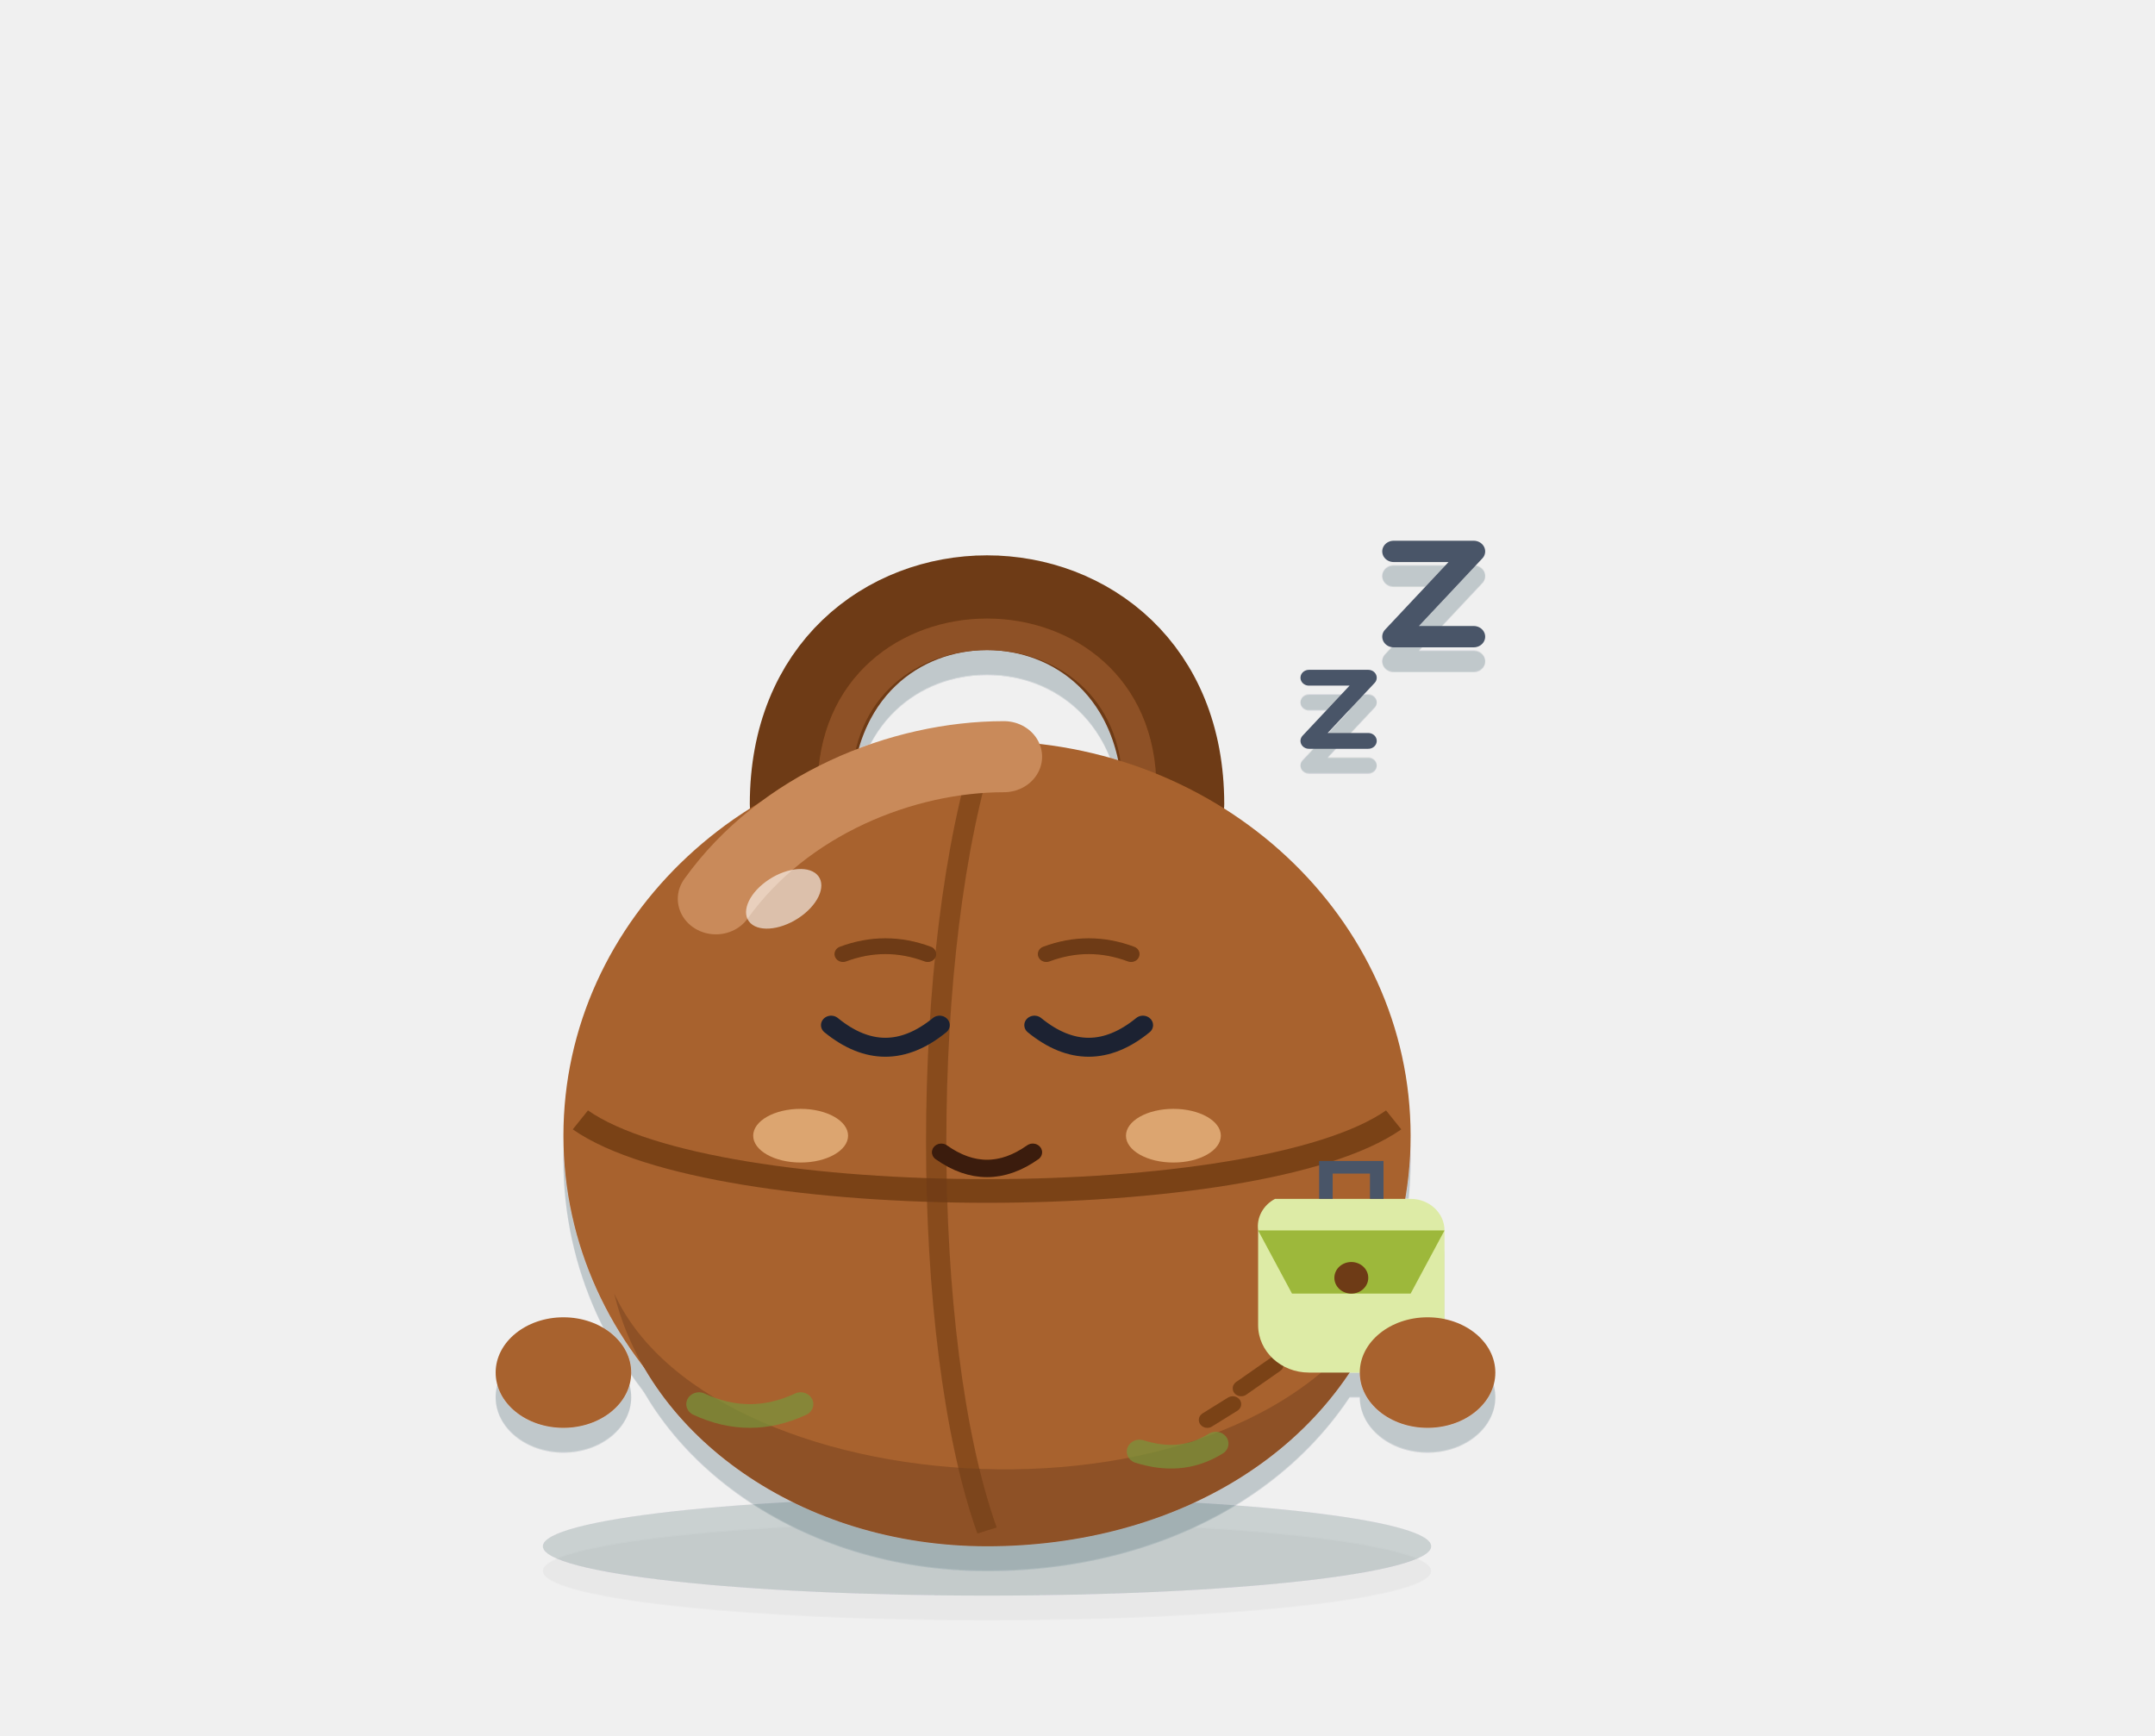
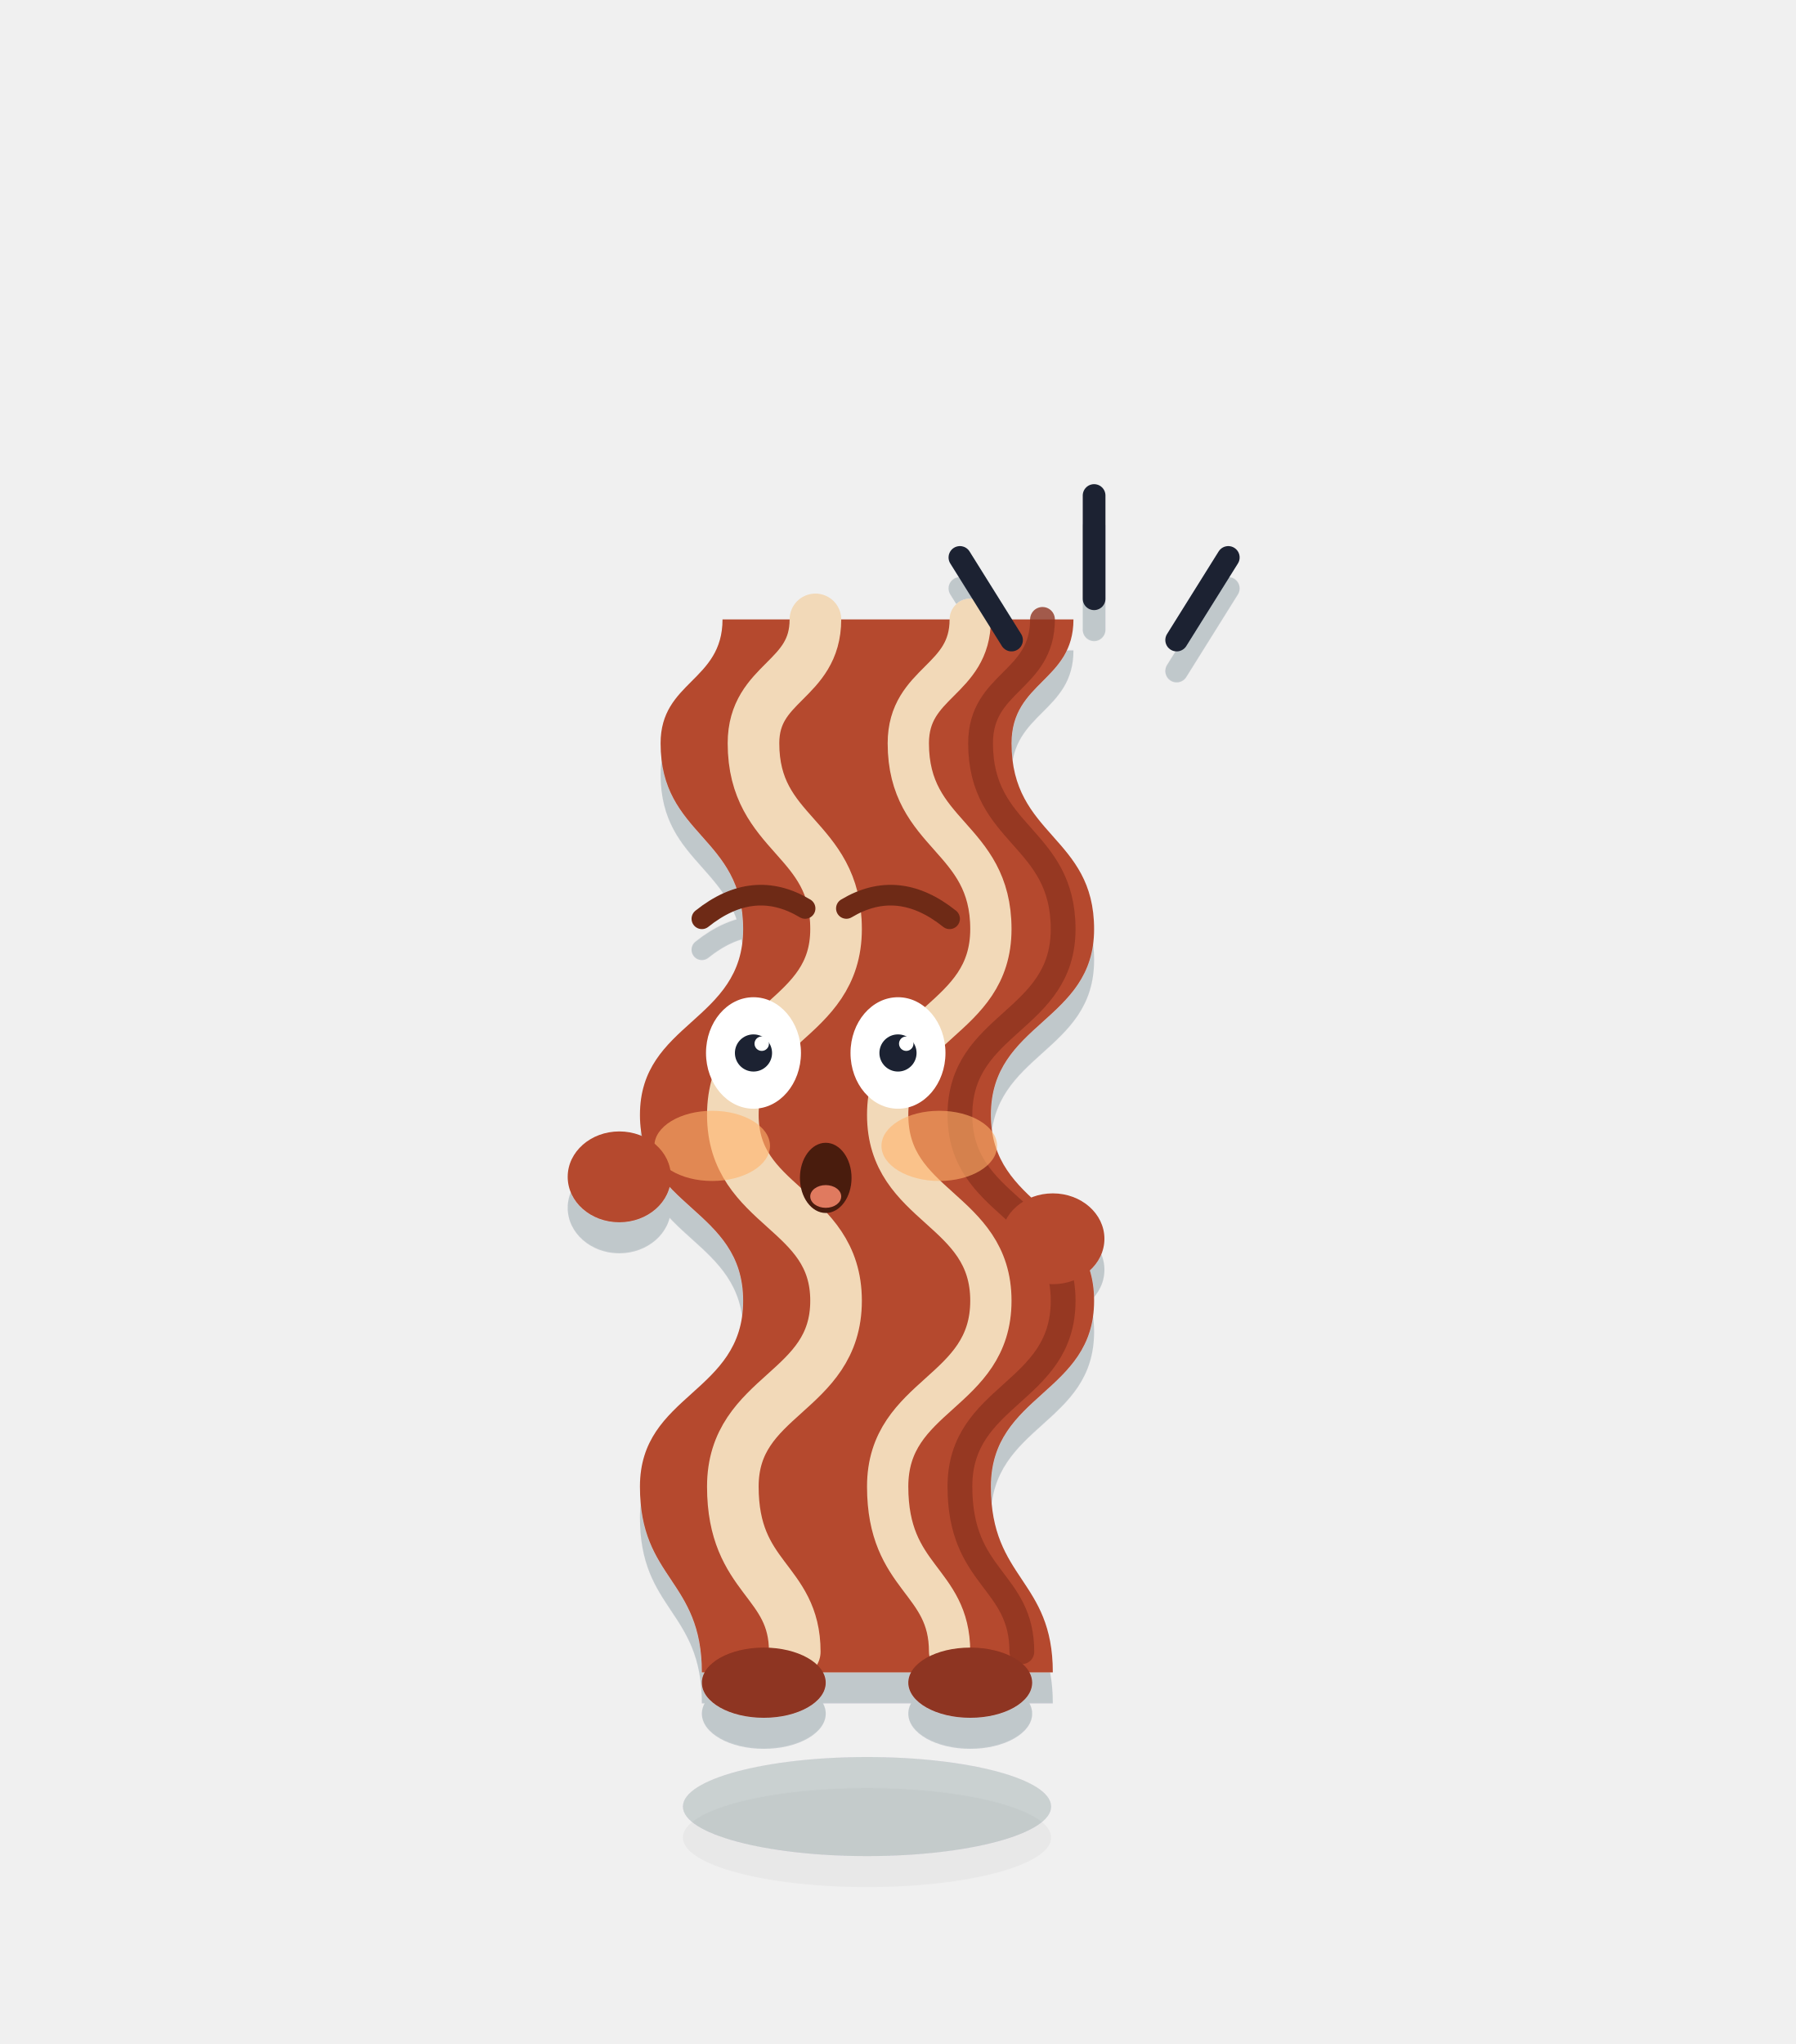
- <svg xmlns="http://www.w3.org/2000/svg" viewBox="-62 -72 262 211" role="img" aria-labelledby="km-title">
+ <svg xmlns="http://www.w3.org/2000/svg" viewBox="-62 -66 174 198" role="img" aria-labelledby="km-title">
  <style>
  .km-night-only, .km-evening-only { display: none; }
  svg[data-km-evening="1"] .km-evening-only { display: inline; }
  svg[data-km-night="1"] .km-night-only { display: inline; }
  svg[data-km-night="1"] .km-day-only { display: none; }
  .km-screen { mix-blend-mode: screen; }
  .km-grain { mix-blend-mode: multiply; }
  .km-bob { animation: km-bob 3.6s ease-in-out infinite alternate; }
  .km-drift { animation: km-drift 40s ease-in-out infinite alternate; }
  .km-turn { animation: km-turn 90s linear infinite; }
  .km-twinkle { animation: km-twinkle 2.8s ease-in-out infinite; transform-box: fill-box; transform-origin: center; }
  .km-fall { animation: km-fall 1.4s linear infinite; }
  .km-light { animation: km-light 7s linear infinite; }
  .km-steam { animation: km-steam 3s ease-in-out infinite; }
  .km-flag { animation: km-flag 2.4s ease-in-out infinite alternate; transform-box: fill-box; transform-origin: left center; }
  .km-wag { animation: km-wag 0.6s ease-in-out infinite alternate; transform-box: fill-box; transform-origin: left bottom; }
  .km-gallop { animation: km-gallop 0.45s ease-in-out infinite alternate; }
  .km-sway { animation: km-sway 6s ease-in-out infinite alternate; transform-box: fill-box; transform-origin: bottom; }
  .km-buzz { animation: km-buzz 1.6s ease-in-out infinite alternate; }
  .km-fish { animation: km-fish 7s ease-in-out infinite; }
  .km-ff { animation: km-ff 10s ease-in-out infinite; }
  .km-blink { animation: km-blink 2.6s ease-in-out infinite; }
  .km-zz { animation: km-zz 3.2s ease-in-out infinite; }
  .km-breathe { animation: km-breathe 3.4s ease-in-out infinite; transform-box: fill-box; transform-origin: center bottom; }
  .km-ear-l, .km-ear-r { transform-box: fill-box; transform-origin: bottom center; animation: km-ear 4s ease-in-out infinite; }
  .km-ear-r { animation-delay: -0.4s; }
  .km-treat, .km-card-wave { animation: km-lift 2.6s ease-in-out infinite alternate; }
  .km-face-thinking, .km-face-oh, .km-talk { display: none; }
  [data-km-mood="thinking"] .km-face-happy, [data-km-mood="oh"] .km-face-happy { display: none; }
  [data-km-mood="thinking"] .km-face-thinking, [data-km-mood="oh"] .km-face-oh, [data-km-talk="1"] .km-talk { display: inline; }
  .km-dots circle { animation: km-dots 1.2s ease-in-out infinite; }
  .km-dots circle:nth-child(2) { animation-delay: -0.8s; }
  .km-dots circle:nth-child(3) { animation-delay: -0.4s; }
  .km-ashore .dt-splash { display: none; }
  svg[data-km-night="1"] [data-km-awake="1"] .km-day-only { display: inline; }
  svg[data-km-night="1"] [data-km-awake="1"] .km-night-only { display: none; }
  [data-km-part="telescope"] { cursor: pointer; }
  svg:not([data-km-night="1"]) :is(.km-twinkle, .km-ff, .km-blink, .km-zz, .km-breathe) { animation: none; }
  @keyframes km-dots { 0%, 100% { opacity: 0.3; } 50% { opacity: 1; } }
  @keyframes km-bob { from { transform: translateY(0); } to { transform: translateY(-4px); } }
  @keyframes km-gallop { from { transform: translateY(0) rotate(0deg); } to { transform: translateY(-5px) rotate(-2deg); } }
  @keyframes km-drift { from { transform: translateX(0); } to { transform: translateX(36px); } }
  @keyframes km-turn { to { transform: rotate(360deg); } }
  @keyframes km-twinkle { 0%, 100% { opacity: 1; transform: scale(1); } 50% { opacity: 0.55; transform: scale(0.8); } }
  @keyframes km-fall { to { stroke-dashoffset: -40; } }
  @keyframes km-light { to { stroke-dashoffset: -280; } }
  @keyframes km-steam { 0% { opacity: 0; transform: translateY(6px); } 40% { opacity: 0.9; } 100% { opacity: 0; transform: translateY(-10px); } }
  @keyframes km-flag { from { transform: skewY(0deg); } to { transform: skewY(6deg); } }
  @keyframes km-wag { from { transform: rotate(-10deg); } to { transform: rotate(14deg); } }
  @keyframes km-sway { from { transform: rotate(-1.5deg); } to { transform: rotate(1.5deg); } }
  @keyframes km-buzz { from { transform: translate(0, 0); } to { transform: translate(3px, -2px); } }
  @keyframes km-fish { 0%, 70%, 100% { transform: translateY(30px); opacity: 0; } 78% { opacity: 1; } 85% { transform: translateY(-8px); opacity: 1; } 92% { transform: translateY(20px); opacity: 0; } }
  @keyframes km-ff { 0%, 100% { transform: translate(0, 0); } 25% { transform: translate(14px, -10px); } 50% { transform: translate(26px, 4px); } 75% { transform: translate(8px, 14px); } }
  @keyframes km-blink { 0%, 100% { opacity: 1; } 45% { opacity: 0.25; } 60% { opacity: 1; } }
  @keyframes km-zz { 0% { opacity: 0; transform: translate(0, 6px); } 30% { opacity: 1; } 100% { opacity: 0; transform: translate(6px, -14px); } }
  @keyframes km-breathe { 0%, 100% { transform: scale(1, 1); } 50% { transform: scale(1.02, 1.05); } }
  @keyframes km-ear { 0%, 80%, 100% { transform: rotate(0deg); } 88% { transform: rotate(-6deg); } 94% { transform: rotate(3deg); } }
  @keyframes km-lift { from { transform: translateY(0); } to { transform: translateY(-3px); } }
  @media (prefers-reduced-motion: reduce) { svg * { animation: none !important; } }
</style>
  <defs>
    <filter id="layer" x="-10%" y="-10%" width="120%" height="130%">
      <feDropShadow dx="0" dy="5" stdDeviation="0" flood-color="#1A2433" flood-opacity="0.18" />
    </filter>
    <filter id="layer-sm" x="-10%" y="-10%" width="120%" height="130%">
      <feDropShadow dx="0" dy="3" stdDeviation="0" flood-color="#1A2433" flood-opacity="0.2" />
    </filter>
    <filter id="grain" x="0" y="0" width="100%" height="100%">
      <feTurbulence type="fractalNoise" baseFrequency="0.85" numOctaves="2" seed="7" result="n" />
      <feColorMatrix in="n" type="matrix" values="0 0 0 0 0.1  0 0 0 0 0.14  0 0 0 0 0.2  0 0 0 0.55 -0.12" />
    </filter>
    <filter id="km-light" x="0" y="0" width="100%" height="100%" color-interpolation-filters="sRGB">
      <feColorMatrix id="km-light-m" type="matrix" values="1 0 0 0 0  0 1 0 0 0  0 0 1 0 0  0 0 0 1 0" />
    </filter>
    <linearGradient id="km-sky-g" gradientUnits="userSpaceOnUse" x1="0" y1="0" x2="0" y2="900">
      <stop id="km-sky-0" offset="0" stop-color="#7FB8D8" />
      <stop id="km-sky-1" offset="0.6" stop-color="#B4D8E6" />
      <stop id="km-sky-2" offset="1" stop-color="#EAF3EC" />
    </linearGradient>
    <radialGradient id="km-glow-g">
      <stop offset="0" stop-color="#FFB46E" stop-opacity="0.9" />
      <stop offset="0.4" stop-color="#FFC98F" stop-opacity="0.4" />
      <stop offset="1" stop-color="#FFC98F" stop-opacity="0" />
    </radialGradient>
    <linearGradient id="km-fade-orchard-1" gradientUnits="userSpaceOnUse" x1="560" y1="0" x2="690" y2="0">
      <stop offset="0" stop-color="#525C12" stop-opacity="1" />
      <stop offset="1" stop-color="#525C12" stop-opacity="0" />
    </linearGradient>
    <linearGradient id="km-fade-orchard-2" gradientUnits="userSpaceOnUse" x1="560" y1="0" x2="690" y2="0">
      <stop offset="0" stop-color="#7D8A26" stop-opacity="1" />
      <stop offset="1" stop-color="#7D8A26" stop-opacity="0" />
    </linearGradient>
    <linearGradient id="km-fade-field-1" gradientUnits="userSpaceOnUse" x1="930" y1="0" x2="1060" y2="0">
      <stop offset="0" stop-color="#78963A" stop-opacity="0" />
      <stop offset="1" stop-color="#78963A" stop-opacity="1" />
    </linearGradient>
    <linearGradient id="km-fade-field-2" gradientUnits="userSpaceOnUse" x1="930" y1="0" x2="1060" y2="0">
      <stop offset="0" stop-color="#9CB54A" stop-opacity="0" />
      <stop offset="1" stop-color="#9CB54A" stop-opacity="1" />
    </linearGradient>
    <linearGradient id="km-ground-1" gradientUnits="userSpaceOnUse" x1="420" y1="0" x2="1220" y2="0">
      <stop offset="0" stop-color="#525C12" />
      <stop offset="0.34" stop-color="#525C12" />
      <stop offset="0.5" stop-color="#6A7E2A" />
      <stop offset="0.66" stop-color="#78963A" />
      <stop offset="1" stop-color="#78963A" />
    </linearGradient>
    <linearGradient id="km-ground-2" gradientUnits="userSpaceOnUse" x1="420" y1="0" x2="1220" y2="0">
      <stop offset="0" stop-color="#7D8A26" />
      <stop offset="0.34" stop-color="#7D8A26" />
      <stop offset="0.5" stop-color="#93A83E" />
      <stop offset="0.66" stop-color="#9CB54A" />
      <stop offset="1" stop-color="#9CB54A" />
    </linearGradient>
    <radialGradient id="km-pool-g">
      <stop offset="0" stop-color="#FFC37A" stop-opacity="0.55" />
      <stop offset="1" stop-color="#FFC37A" stop-opacity="0" />
    </radialGradient>
    <clipPath id="km-moon-clip">
      <use href="#km-moon-lit" />
    </clipPath>
    <symbol id="star" viewBox="-10 -10 20 20">
      <path d="M0 -10 C1.2 -2.5 2.5 -1.2 10 0 C2.5 1.2 1.2 2.5 0 10 C-1.2 2.5 -2.5 1.2 -10 0 C-2.5 -1.2 -1.2 -2.5 0 -10 Z" fill="#FFFFFF" />
    </symbol>
  </defs>
  <g filter="url(#layer-sm)">
-     <ellipse cx="58" cy="116" rx="54" ry="6" fill="#1A2433" opacity="0.16" />
-     <g transform="translate(58 116) scale(1.03 0.96) translate(-58 -116)">
-       <path d="M36 22 C36 -12 80 -12 80 22" stroke="#6E3A12" stroke-width="12" stroke-linecap="round" fill="none" />
-       <path d="M40 20 C40 -6 76 -6 76 20" stroke="#8E5126" stroke-width="4" stroke-linecap="round" fill="none" />
-       <circle cx="58" cy="64" r="50" fill="#A8622E" />
-       <path d="M14 84 C26 112 92 116 106 82 C100 104 80 116 58 116 C36 116 18 102 14 84 Z" fill="#8E5126" />
-       <path d="M10 62 C26 74 90 74 106 62" stroke="#6E3A12" stroke-width="3" fill="none" opacity="0.8" />
-       <path d="M58 14 C50 40 50 90 58 114" stroke="#6E3A12" stroke-width="2.4" fill="none" opacity="0.55" />
-       <path d="M26 34 C34 22 48 16 60 16" stroke="#C98A5A" stroke-width="9" stroke-linecap="round" fill="none" />
-       <ellipse cx="34" cy="34" rx="5" ry="3" fill="#FFFFFF" opacity="0.6" transform="rotate(-35 34 34)" />
-       <path d="M88 96 l4 -3 M93 92 l4 -3 M84 100 l3 -2" stroke="#6E3A12" stroke-width="2" stroke-linecap="round" opacity="0.8" />
-       <path d="M24 98 c4 2 8 2 12 0 M76 104 c3 1 6 1 9 -1" stroke="#78963A" stroke-width="3" stroke-linecap="round" opacity="0.7" />
-       <path d="M39.6 50 q6.4 5.6 12.8 0 M63.6 50 q6.4 5.6 12.8 0" stroke="#1A2433" stroke-width="2.4" stroke-linecap="round" stroke-linejoin="round" fill="none" />
-       <path d="M41 41 q5 -2 10 0 M65 41 q5 -2 10 0" stroke="#6E3A12" stroke-width="2" stroke-linecap="round" stroke-linejoin="round" fill="none" />
-       <path d="M52.6 66.1 q5.4 4.1 10.8 0" stroke="#3A1A08" stroke-width="2.2" stroke-linecap="round" stroke-linejoin="round" fill="none" />
-       <ellipse cx="36" cy="64" rx="5.6" ry="3.4" fill="#E5B07A" opacity="0.85" />
-       <ellipse cx="80" cy="64" rx="5.6" ry="3.4" fill="#E5B07A" opacity="0.85" />
-       <path d="M92 72 h16 a4 4 0 0 1 4 4 v12 a6 6 0 0 1 -6 6 h-10 a6 6 0 0 1 -6 -6 v-12 a4 4 0 0 1 2 -4 Z" fill="#DDEBA6" />
-       <path d="M90 76 h22 l-4 8 h-14 Z" fill="#9DB83A" />
-       <circle cx="101" cy="82" r="2" fill="#6E3A12" />
-       <path d="M98 72 v-4 h6 v4" stroke="#4A5568" stroke-width="1.6" fill="none" />
-       <ellipse cx="110" cy="94" rx="8" ry="7" fill="#A8622E" />
-       <ellipse cx="8" cy="94" rx="8" ry="7" fill="#A8622E" />
-       <g class="km-zz">
-         <path d="M96 6 h7 l-7 8 h7" stroke="#4A5568" stroke-width="2" stroke-linecap="round" stroke-linejoin="round" fill="none" />
-         <path d="M106 -10 h9.45 l-9.45 10.8 h9.45" stroke="#4A5568" stroke-width="2.7" stroke-linecap="round" stroke-linejoin="round" fill="none" />
-       </g>
+     <g transform="translate(22 109) scale(0.8) translate(-22 -109)">
+       <ellipse cx="22" cy="109" rx="22.3" ry="6" fill="#1A2433" opacity="0.16" />
+     </g>
+     <g transform="translate(0 -10)">
+       <path d="M6 106 C6 97 0 97 0 88 C0 79 10 79 10 70 C10 61 0 61 0 52 C0 43 10 43 10 34 C10 25 2 25 2 16 C2 10 8 10 8 4 L42 4 C42 10 36 10 36 16 C36 25 44 25 44 34 C44 43 34 43 34 52 C34 61 44 61 44 70 C44 79 34 79 34 88 C34 97 40 97 40 106 Z" fill="#B5482E" />
+       <path d="M15 104 C15 97 9 97 9 88 C9 79 19 79 19 70 C19 61 9 61 9 52 C9 43 19 43 19 34 C19 25 11 25 11 16 C11 10 17 10 17 4" stroke="#F2D9B8" stroke-width="5" fill="none" stroke-linecap="round" />
+       <path d="M30 104 C30 97 24 97 24 88 C24 79 34 79 34 70 C34 61 24 61 24 52 C24 43 34 43 34 34 C34 25 26 25 26 16 C26 10 32 10 32 4" stroke="#F2D9B8" stroke-width="4" fill="none" stroke-linecap="round" />
+       <path d="M37 104 C37 97 31 97 31 88 C31 79 41 79 41 70 C41 61 31 61 31 52 C31 43 41 43 41 34 C41 25 33 25 33 16 C33 10 39 10 39 4" stroke="#8E3420" stroke-width="2.4" fill="none" stroke-linecap="round" opacity="0.8" />
+       <ellipse cx="11" cy="46" rx="4.6" ry="5.4" fill="#FFFFFF" />
+       <circle cx="11" cy="46" r="1.8" fill="#1A2433" />
+       <circle cx="11.8" cy="45.1" r="0.7" fill="#FFFFFF" />
+       <ellipse cx="25" cy="46" rx="4.6" ry="5.4" fill="#FFFFFF" />
+       <circle cx="25" cy="46" r="1.8" fill="#1A2433" />
+       <circle cx="25.8" cy="45.1" r="0.7" fill="#FFFFFF" />
+       <path d="M6 33 q5 -4 10 -1 M20 32 q5 -3 10 1" stroke="#6E2A18" stroke-width="2" stroke-linecap="round" stroke-linejoin="round" fill="none" />
+       <ellipse cx="18" cy="58.1" rx="2.5" ry="3.4" fill="#4A1A10" />
+       <ellipse cx="18" cy="59.9" rx="1.5" ry="1.1" fill="#E07A5F" />
+       <ellipse cx="7" cy="55" rx="5.6" ry="3.4" fill="#FFB36B" opacity="0.6" />
+       <ellipse cx="29" cy="55" rx="5.6" ry="3.4" fill="#FFB36B" opacity="0.6" />
+       <ellipse cx="-2" cy="58" rx="5" ry="4.4" fill="#B5482E" class="km-treat" />
+       <ellipse cx="40" cy="64" rx="5" ry="4.4" fill="#B5482E" />
+       <ellipse cx="12" cy="107" rx="6" ry="3.4" fill="#8E3420" />
+       <ellipse cx="32" cy="107" rx="6" ry="3.4" fill="#8E3420" />
+       <path d="M36 6 l-5 -8 M44 2 l0 -10 M52 6 l5 -8" stroke="#1A2433" stroke-width="2.2" stroke-linecap="round" />
    </g>
  </g>
</svg>
